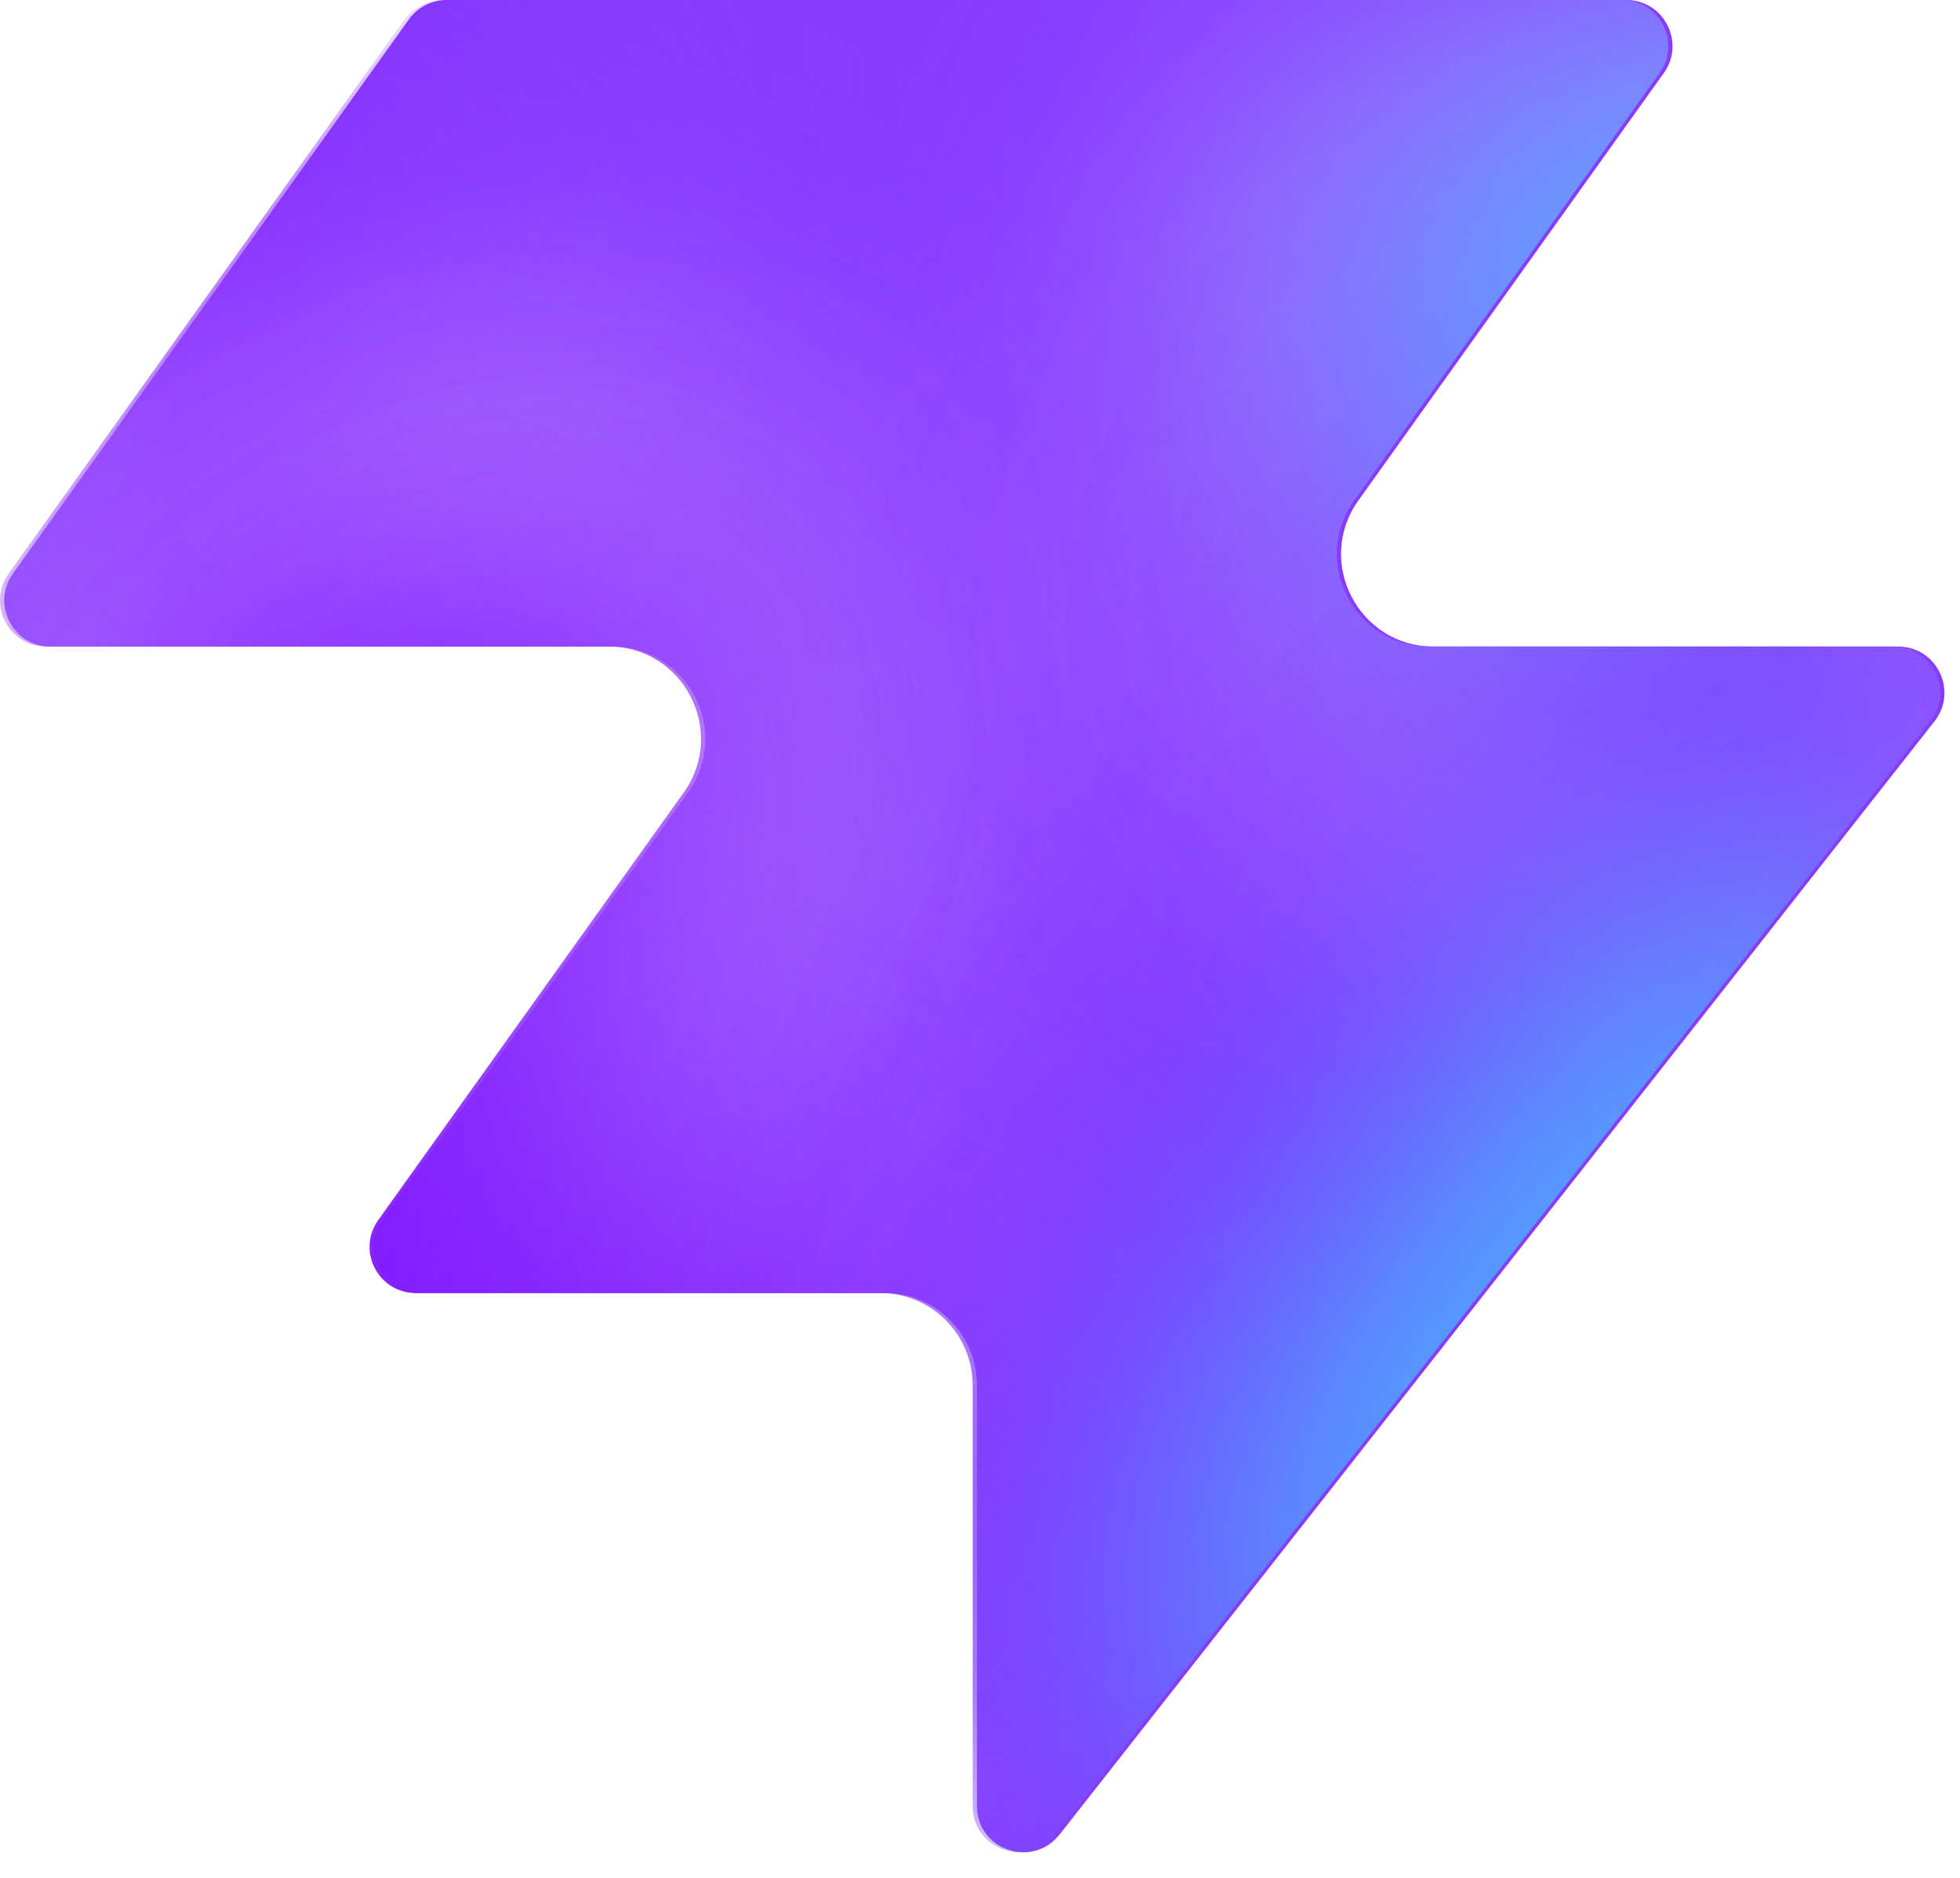
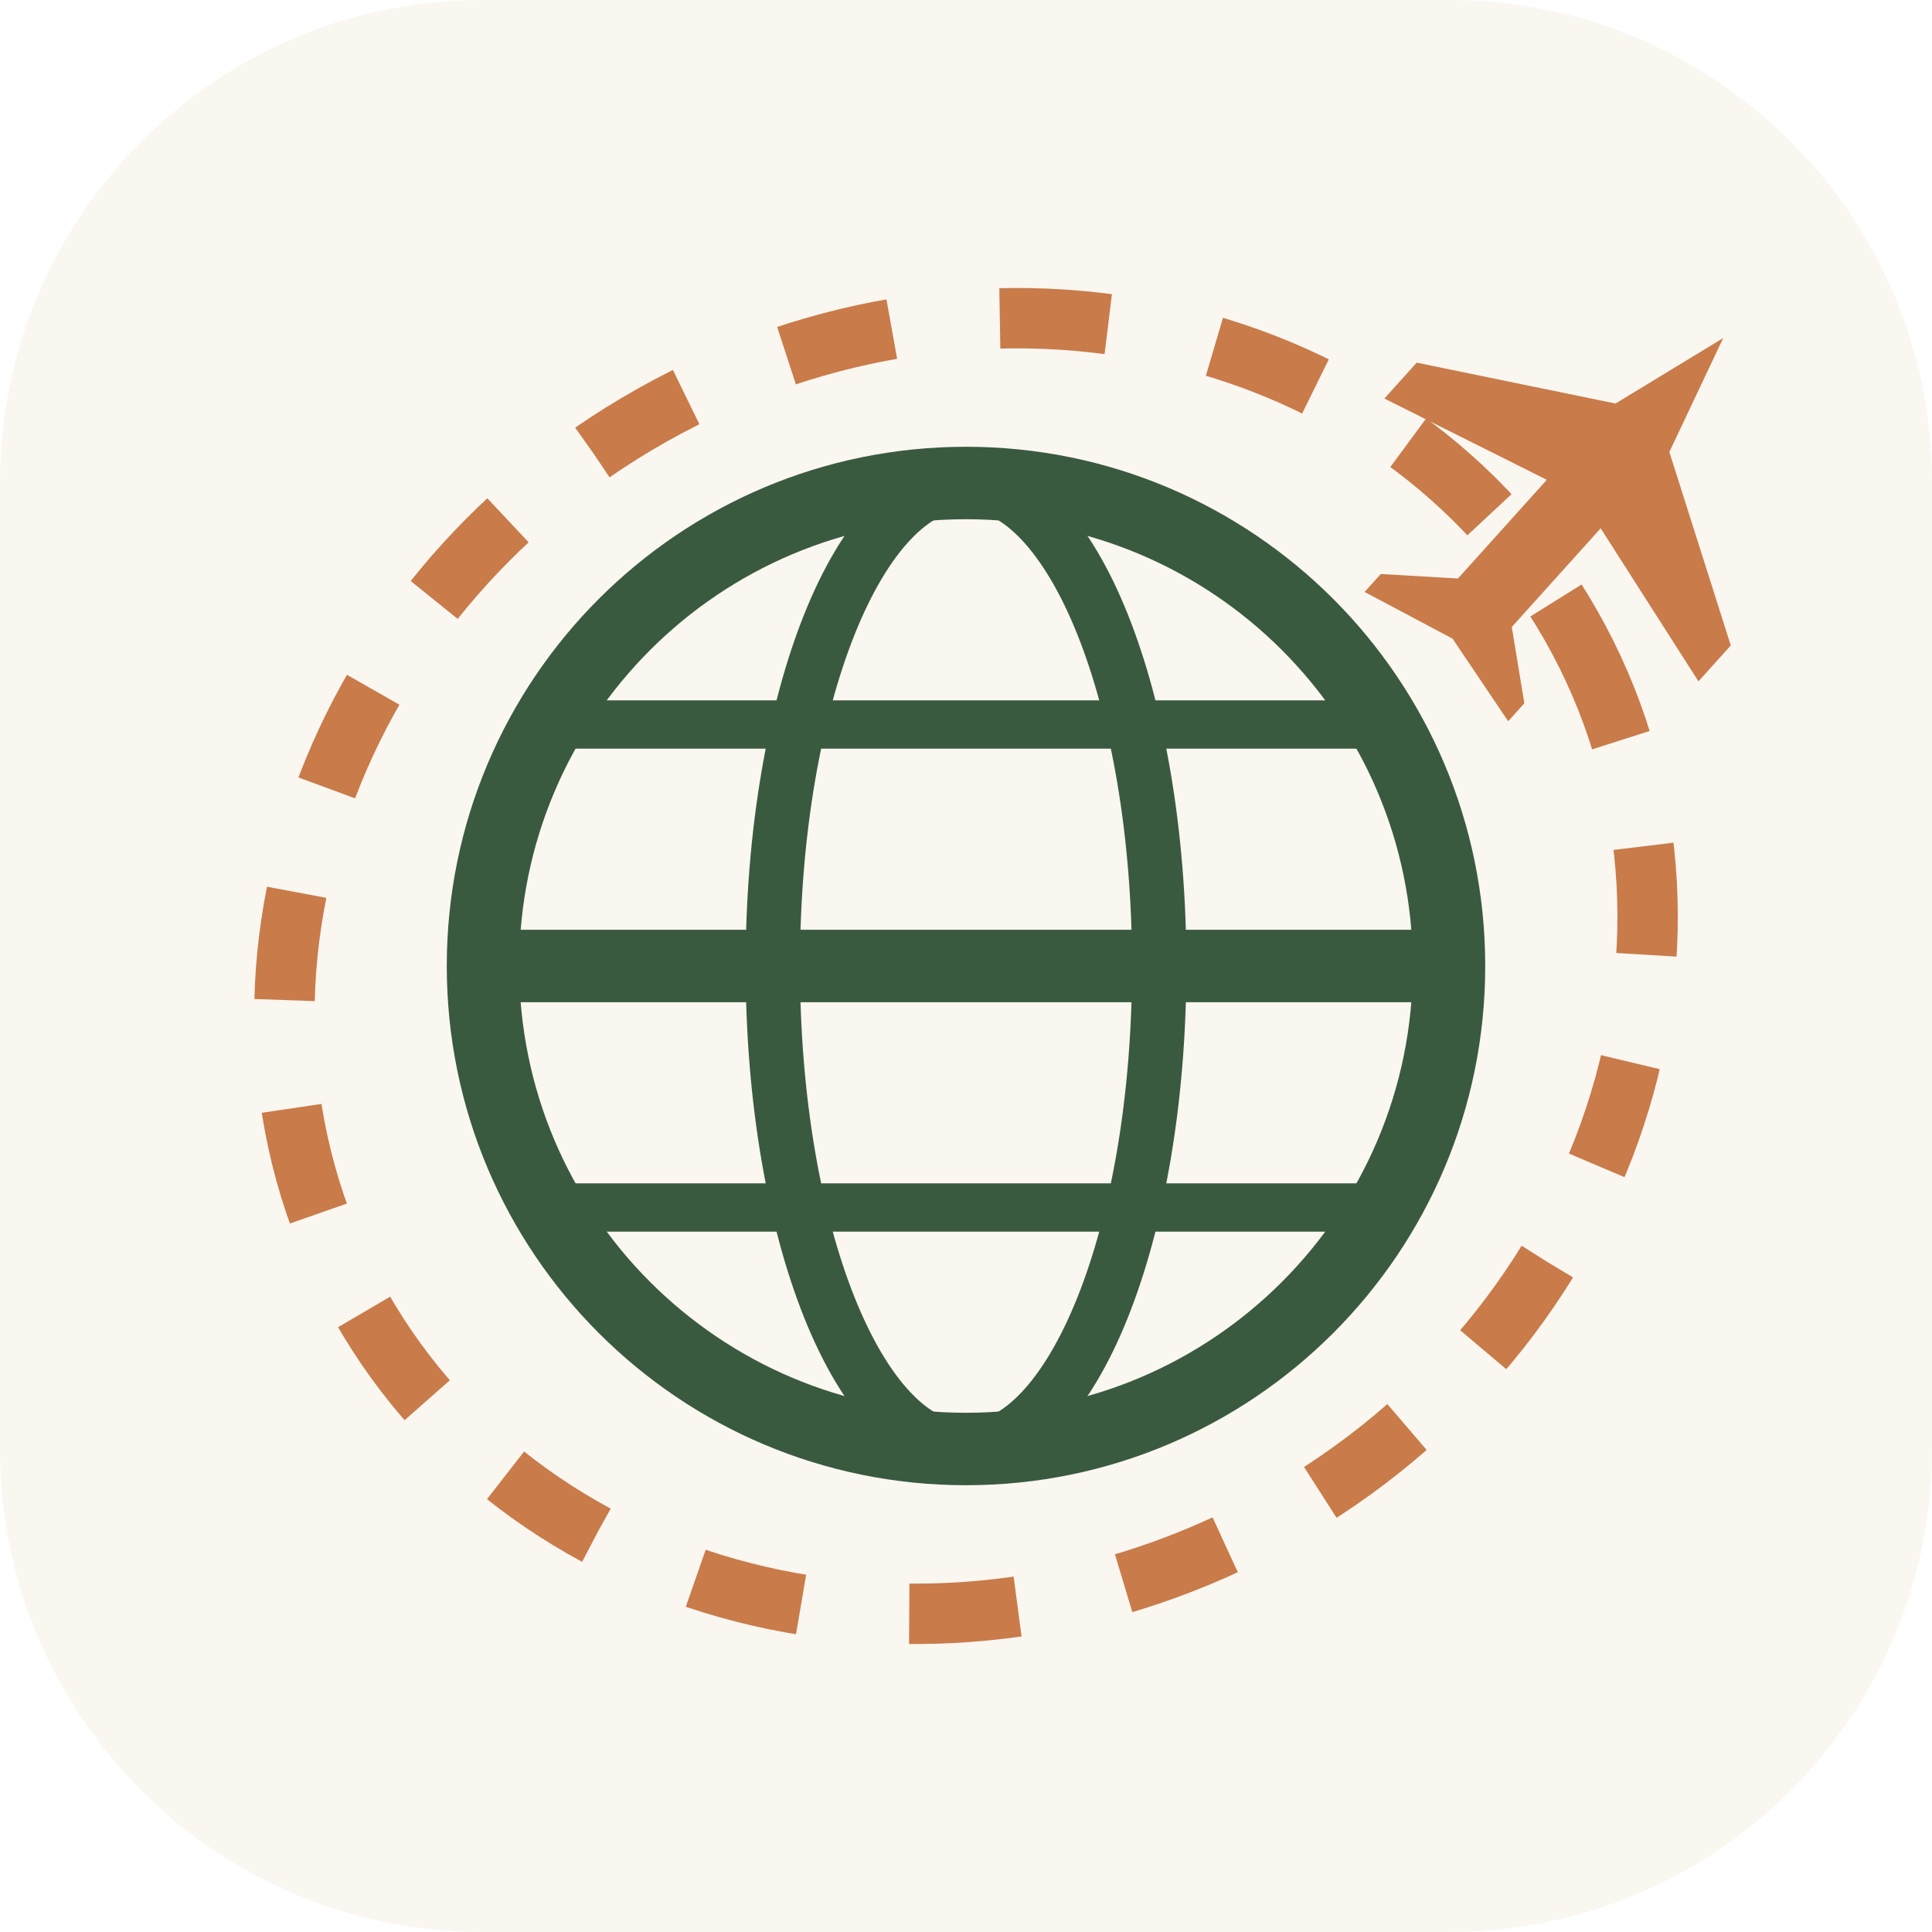
- <svg xmlns="http://www.w3.org/2000/svg" width="48" height="46" fill="none" viewBox="0 0 48 46">
-   <path fill="#863bff" d="M25.946 44.938c-.664.845-2.021.375-2.021-.698V33.937a2.26 2.26 0 0 0-2.262-2.262H10.287c-.92 0-1.456-1.04-.92-1.788l7.48-10.471c1.07-1.497 0-3.578-1.842-3.578H1.237c-.92 0-1.456-1.04-.92-1.788L10.013.474c.214-.297.556-.474.92-.474h28.894c.92 0 1.456 1.04.92 1.788l-7.48 10.471c-1.07 1.498 0 3.579 1.842 3.579h11.377c.943 0 1.473 1.088.89 1.83L25.947 44.94z" style="fill:#863bff;fill:color(display-p3 .525 .23 1);fill-opacity:1" />
-   <mask id="a" width="48" height="46" x="0" y="0" maskUnits="userSpaceOnUse" style="mask-type:alpha">
-     <path fill="#000" d="M25.842 44.938c-.664.844-2.021.375-2.021-.698V33.937a2.26 2.26 0 0 0-2.262-2.262H10.183c-.92 0-1.456-1.04-.92-1.788l7.48-10.471c1.07-1.498 0-3.579-1.842-3.579H1.133c-.92 0-1.456-1.04-.92-1.787L9.91.473c.214-.297.556-.474.92-.474h28.894c.92 0 1.456 1.04.92 1.788l-7.48 10.471c-1.07 1.498 0 3.578 1.842 3.578h11.377c.943 0 1.473 1.088.89 1.832L25.843 44.94z" style="fill:#000;fill-opacity:1" />
-   </mask>
-   <g mask="url(#a)">
-     <g filter="url(#b)">
-       <ellipse cx="5.508" cy="14.704" fill="#ede6ff" rx="5.508" ry="14.704" style="fill:#ede6ff;fill:color(display-p3 .927 .903 1);fill-opacity:1" transform="matrix(.00324 1 1 -.00324 -4.47 31.516)" />
-     </g>
-     <g filter="url(#c)">
-       <ellipse cx="10.399" cy="29.851" fill="#ede6ff" rx="10.399" ry="29.851" style="fill:#ede6ff;fill:color(display-p3 .927 .903 1);fill-opacity:1" transform="matrix(.00324 1 1 -.00324 -39.328 7.883)" />
-     </g>
-     <g filter="url(#d)">
-       <ellipse cx="5.508" cy="30.487" fill="#7e14ff" rx="5.508" ry="30.487" style="fill:#7e14ff;fill:color(display-p3 .492 .077 1);fill-opacity:1" transform="rotate(89.814 -25.913 -14.639)scale(1 -1)" />
-     </g>
-     <g filter="url(#e)">
-       <ellipse cx="5.508" cy="30.599" fill="#7e14ff" rx="5.508" ry="30.599" style="fill:#7e14ff;fill:color(display-p3 .492 .077 1);fill-opacity:1" transform="rotate(89.814 -32.644 -3.334)scale(1 -1)" />
-     </g>
-     <g filter="url(#f)">
-       <ellipse cx="5.508" cy="30.599" fill="#7e14ff" rx="5.508" ry="30.599" style="fill:#7e14ff;fill:color(display-p3 .492 .077 1);fill-opacity:1" transform="matrix(.00324 1 1 -.00324 -34.34 30.47)" />
-     </g>
-     <g filter="url(#g)">
-       <ellipse cx="14.072" cy="22.078" fill="#ede6ff" rx="14.072" ry="22.078" style="fill:#ede6ff;fill:color(display-p3 .927 .903 1);fill-opacity:1" transform="rotate(93.35 24.506 48.493)scale(-1 1)" />
-     </g>
-     <g filter="url(#h)">
-       <ellipse cx="3.47" cy="21.501" fill="#7e14ff" rx="3.47" ry="21.501" style="fill:#7e14ff;fill:color(display-p3 .492 .077 1);fill-opacity:1" transform="rotate(89.009 28.708 47.59)scale(-1 1)" />
-     </g>
-     <g filter="url(#i)">
-       <ellipse cx="3.47" cy="21.501" fill="#7e14ff" rx="3.47" ry="21.501" style="fill:#7e14ff;fill:color(display-p3 .492 .077 1);fill-opacity:1" transform="rotate(89.009 28.708 47.59)scale(-1 1)" />
-     </g>
-     <g filter="url(#j)">
-       <ellipse cx=".387" cy="8.972" fill="#7e14ff" rx="4.407" ry="29.108" style="fill:#7e14ff;fill:color(display-p3 .492 .077 1);fill-opacity:1" transform="rotate(39.51 .387 8.972)" />
-     </g>
-     <g filter="url(#k)">
-       <ellipse cx="47.523" cy="-6.092" fill="#7e14ff" rx="4.407" ry="29.108" style="fill:#7e14ff;fill:color(display-p3 .492 .077 1);fill-opacity:1" transform="rotate(37.892 47.523 -6.092)" />
-     </g>
-     <g filter="url(#l)">
-       <ellipse cx="41.412" cy="6.333" fill="#47bfff" rx="5.971" ry="9.665" style="fill:#47bfff;fill:color(display-p3 .28 .748 1);fill-opacity:1" transform="rotate(37.892 41.412 6.333)" />
-     </g>
-     <g filter="url(#m)">
-       <ellipse cx="-1.879" cy="38.332" fill="#7e14ff" rx="4.407" ry="29.108" style="fill:#7e14ff;fill:color(display-p3 .492 .077 1);fill-opacity:1" transform="rotate(37.892 -1.88 38.332)" />
-     </g>
-     <g filter="url(#n)">
-       <ellipse cx="-1.879" cy="38.332" fill="#7e14ff" rx="4.407" ry="29.108" style="fill:#7e14ff;fill:color(display-p3 .492 .077 1);fill-opacity:1" transform="rotate(37.892 -1.88 38.332)" />
-     </g>
-     <g filter="url(#o)">
-       <ellipse cx="35.651" cy="29.907" fill="#7e14ff" rx="4.407" ry="29.108" style="fill:#7e14ff;fill:color(display-p3 .492 .077 1);fill-opacity:1" transform="rotate(37.892 35.651 29.907)" />
-     </g>
-     <g filter="url(#p)">
-       <ellipse cx="38.418" cy="32.4" fill="#47bfff" rx="5.971" ry="15.297" style="fill:#47bfff;fill:color(display-p3 .28 .748 1);fill-opacity:1" transform="rotate(37.892 38.418 32.4)" />
-     </g>
+ <svg xmlns="http://www.w3.org/2000/svg" viewBox="0 0 32 32">
+   <rect width="32" height="32" rx="8" fill="#FAF6F0" />
+   <circle cx="16" cy="16" r="8" fill="none" stroke="#3A5A40" stroke-width="1.2" />
+   <ellipse cx="16" cy="16" rx="3.2" ry="8" fill="none" stroke="#3A5A40" stroke-width="0.9" />
+   <line x1="8" y1="16" x2="24" y2="16" stroke="#3A5A40" stroke-width="1.2" />
+   <line x1="9.2" y1="12" x2="22.8" y2="12" stroke="#3A5A40" stroke-width="0.8" />
+   <line x1="9.2" y1="20" x2="22.8" y2="20" stroke="#3A5A40" stroke-width="0.8" />
+   <ellipse cx="16" cy="16" rx="11.5" ry="10.5" fill="none" stroke="#C97B4A" stroke-width="1" stroke-dasharray="1.8 1.8" transform="rotate(-28 16 16)" />
+   <g transform="translate(26.2, 8.2) rotate(42)">
+     <path d="M 0,-3.5           L 0.6,-1.5           L 3.5,0.2           L 3.5,1.0           L 0.6,0.2           L 0.6,2.4           L 1.6,3.2           L 1.6,3.6           L 0,3.2           L -1.6,3.6           L -1.6,3.2           L -0.6,2.4           L -0.6,0.2           L -3.5,1.0           L -3.5,0.2           L -0.6,-1.5           Z" fill="#C97B4A" />
  </g>
-   <defs>
-     <filter id="b" width="60.045" height="41.654" x="-19.77" y="16.149" color-interpolation-filters="sRGB" filterUnits="userSpaceOnUse">
-       <feFlood flood-opacity="0" result="BackgroundImageFix" />
-       <feBlend in="SourceGraphic" in2="BackgroundImageFix" result="shape" />
-       <feGaussianBlur result="effect1_foregroundBlur_2002_17158" stdDeviation="7.659" />
-     </filter>
-     <filter id="c" width="90.34" height="51.437" x="-54.613" y="-7.533" color-interpolation-filters="sRGB" filterUnits="userSpaceOnUse">
-       <feFlood flood-opacity="0" result="BackgroundImageFix" />
-       <feBlend in="SourceGraphic" in2="BackgroundImageFix" result="shape" />
-       <feGaussianBlur result="effect1_foregroundBlur_2002_17158" stdDeviation="7.659" />
-     </filter>
-     <filter id="d" width="79.355" height="29.4" x="-49.64" y="2.03" color-interpolation-filters="sRGB" filterUnits="userSpaceOnUse">
-       <feFlood flood-opacity="0" result="BackgroundImageFix" />
-       <feBlend in="SourceGraphic" in2="BackgroundImageFix" result="shape" />
-       <feGaussianBlur result="effect1_foregroundBlur_2002_17158" stdDeviation="4.596" />
-     </filter>
-     <filter id="e" width="79.579" height="29.4" x="-45.045" y="20.029" color-interpolation-filters="sRGB" filterUnits="userSpaceOnUse">
-       <feFlood flood-opacity="0" result="BackgroundImageFix" />
-       <feBlend in="SourceGraphic" in2="BackgroundImageFix" result="shape" />
-       <feGaussianBlur result="effect1_foregroundBlur_2002_17158" stdDeviation="4.596" />
-     </filter>
-     <filter id="f" width="79.579" height="29.4" x="-43.513" y="21.178" color-interpolation-filters="sRGB" filterUnits="userSpaceOnUse">
-       <feFlood flood-opacity="0" result="BackgroundImageFix" />
-       <feBlend in="SourceGraphic" in2="BackgroundImageFix" result="shape" />
-       <feGaussianBlur result="effect1_foregroundBlur_2002_17158" stdDeviation="4.596" />
-     </filter>
-     <filter id="g" width="74.749" height="58.852" x="15.756" y="-17.901" color-interpolation-filters="sRGB" filterUnits="userSpaceOnUse">
-       <feFlood flood-opacity="0" result="BackgroundImageFix" />
-       <feBlend in="SourceGraphic" in2="BackgroundImageFix" result="shape" />
-       <feGaussianBlur result="effect1_foregroundBlur_2002_17158" stdDeviation="7.659" />
-     </filter>
-     <filter id="h" width="61.377" height="25.362" x="23.548" y="2.284" color-interpolation-filters="sRGB" filterUnits="userSpaceOnUse">
-       <feFlood flood-opacity="0" result="BackgroundImageFix" />
-       <feBlend in="SourceGraphic" in2="BackgroundImageFix" result="shape" />
-       <feGaussianBlur result="effect1_foregroundBlur_2002_17158" stdDeviation="4.596" />
-     </filter>
-     <filter id="i" width="61.377" height="25.362" x="23.548" y="2.284" color-interpolation-filters="sRGB" filterUnits="userSpaceOnUse">
-       <feFlood flood-opacity="0" result="BackgroundImageFix" />
-       <feBlend in="SourceGraphic" in2="BackgroundImageFix" result="shape" />
-       <feGaussianBlur result="effect1_foregroundBlur_2002_17158" stdDeviation="4.596" />
-     </filter>
-     <filter id="j" width="56.045" height="63.649" x="-27.636" y="-22.853" color-interpolation-filters="sRGB" filterUnits="userSpaceOnUse">
-       <feFlood flood-opacity="0" result="BackgroundImageFix" />
-       <feBlend in="SourceGraphic" in2="BackgroundImageFix" result="shape" />
-       <feGaussianBlur result="effect1_foregroundBlur_2002_17158" stdDeviation="4.596" />
-     </filter>
-     <filter id="k" width="54.814" height="64.646" x="20.116" y="-38.415" color-interpolation-filters="sRGB" filterUnits="userSpaceOnUse">
-       <feFlood flood-opacity="0" result="BackgroundImageFix" />
-       <feBlend in="SourceGraphic" in2="BackgroundImageFix" result="shape" />
-       <feGaussianBlur result="effect1_foregroundBlur_2002_17158" stdDeviation="4.596" />
-     </filter>
-     <filter id="l" width="33.541" height="35.313" x="24.641" y="-11.323" color-interpolation-filters="sRGB" filterUnits="userSpaceOnUse">
-       <feFlood flood-opacity="0" result="BackgroundImageFix" />
-       <feBlend in="SourceGraphic" in2="BackgroundImageFix" result="shape" />
-       <feGaussianBlur result="effect1_foregroundBlur_2002_17158" stdDeviation="4.596" />
-     </filter>
-     <filter id="m" width="54.814" height="64.646" x="-29.286" y="6.009" color-interpolation-filters="sRGB" filterUnits="userSpaceOnUse">
-       <feFlood flood-opacity="0" result="BackgroundImageFix" />
-       <feBlend in="SourceGraphic" in2="BackgroundImageFix" result="shape" />
-       <feGaussianBlur result="effect1_foregroundBlur_2002_17158" stdDeviation="4.596" />
-     </filter>
-     <filter id="n" width="54.814" height="64.646" x="-29.286" y="6.009" color-interpolation-filters="sRGB" filterUnits="userSpaceOnUse">
-       <feFlood flood-opacity="0" result="BackgroundImageFix" />
-       <feBlend in="SourceGraphic" in2="BackgroundImageFix" result="shape" />
-       <feGaussianBlur result="effect1_foregroundBlur_2002_17158" stdDeviation="4.596" />
-     </filter>
-     <filter id="o" width="54.814" height="64.646" x="8.244" y="-2.416" color-interpolation-filters="sRGB" filterUnits="userSpaceOnUse">
-       <feFlood flood-opacity="0" result="BackgroundImageFix" />
-       <feBlend in="SourceGraphic" in2="BackgroundImageFix" result="shape" />
-       <feGaussianBlur result="effect1_foregroundBlur_2002_17158" stdDeviation="4.596" />
-     </filter>
-     <filter id="p" width="39.409" height="43.623" x="18.713" y="10.588" color-interpolation-filters="sRGB" filterUnits="userSpaceOnUse">
-       <feFlood flood-opacity="0" result="BackgroundImageFix" />
-       <feBlend in="SourceGraphic" in2="BackgroundImageFix" result="shape" />
-       <feGaussianBlur result="effect1_foregroundBlur_2002_17158" stdDeviation="4.596" />
-     </filter>
-   </defs>
</svg>
